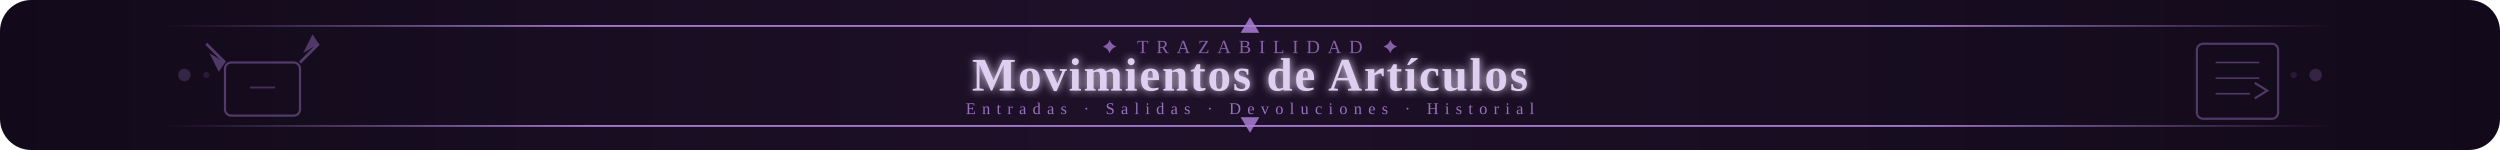
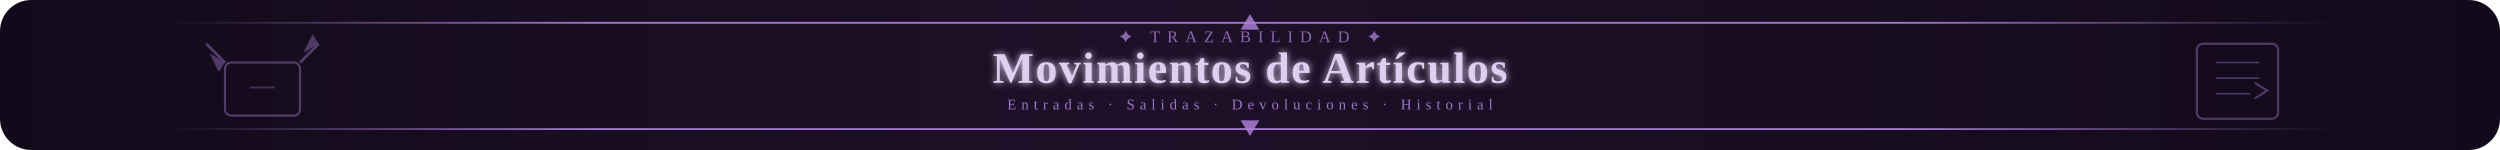
<svg xmlns="http://www.w3.org/2000/svg" width="100%" height="100%" viewBox="0 0 1600 96" preserveAspectRatio="xMidYMid slice">
  <defs>
    <linearGradient id="bg" x1="0%" y1="0%" x2="100%" y2="0%">
      <stop offset="0%" stop-color="#120a1a" />
      <stop offset="45%" stop-color="#1e1028" />
      <stop offset="100%" stop-color="#120a1a" />
    </linearGradient>
    <linearGradient id="line" x1="0%" y1="0%" x2="100%" y2="0%">
      <stop offset="0%" stop-color="#120a1a" />
      <stop offset="20%" stop-color="#a87ed4" />
      <stop offset="80%" stop-color="#a87ed4" />
      <stop offset="100%" stop-color="#120a1a" />
    </linearGradient>
    <filter id="softGlow" x="-20%" y="-20%" width="140%" height="140%">
-       <feGaussianBlur stdDeviation="2.8" result="blur" />
+       <feGaussianBlur stdDeviation="2.4" result="blur" />
      <feMerge>
        <feMergeNode in="blur" />
        <feMergeNode in="SourceGraphic" />
      </feMerge>
    </filter>
  </defs>
  <rect x="0" y="0" width="1600" height="96" rx="20" fill="url(#bg)" />
-   <rect x="92" y="16" width="1416" height="1.2" rx="1" fill="url(#line)" opacity="0.95" />
-   <rect x="92" y="80" width="1416" height="1.2" rx="1" fill="url(#line)" opacity="0.95" />
-   <polygon points="800,11 806,21 794,21" fill="#a87ed4" opacity="0.85" />
-   <polygon points="800,85 806,75 794,75" fill="#a87ed4" opacity="0.85" />
+   <rect x="92" y="14" width="1416" height="1.2" rx="1" fill="url(#line)" opacity="0.95" />
+   <rect x="92" y="82" width="1416" height="1.2" rx="1" fill="url(#line)" opacity="0.95" />
+   <polygon points="800,9 806,19 794,19" fill="#a87ed4" opacity="0.85" />
+   <polygon points="800,87 806,77 794,77" fill="#a87ed4" opacity="0.85" />
  <g opacity="0.42" transform="translate(168,30)">
    <rect x="-24" y="10" width="48" height="34" rx="4" fill="none" stroke="#a87ed4" stroke-width="1.4" />
    <line x1="-36" y1="-2" x2="-24" y2="10" stroke="#a87ed4" stroke-width="1.8" />
    <polygon points="-24,10 -34,4 -28,16" fill="#a87ed4" opacity="0.95" />
    <line x1="24" y1="10" x2="36" y2="-2" stroke="#a87ed4" stroke-width="1.8" />
    <polygon points="36,-2 26,4 32,-8" fill="#a87ed4" opacity="0.95" />
    <line x1="-8" y1="26" x2="8" y2="26" stroke="#a87ed4" stroke-width="1.2" opacity="0.75" />
  </g>
  <g opacity="0.40" transform="translate(1432,26)">
    <rect x="-26" y="2" width="52" height="48" rx="4" fill="none" stroke="#a87ed4" stroke-width="1.4" />
    <line x1="-14" y1="14" x2="14" y2="14" stroke="#a87ed4" stroke-width="1" />
    <line x1="-14" y1="24" x2="14" y2="24" stroke="#a87ed4" stroke-width="1" />
    <line x1="-14" y1="34" x2="8" y2="34" stroke="#a87ed4" stroke-width="1" />
    <polyline points="11,27 19,32 11,37" fill="none" stroke="#a87ed4" stroke-width="1.4" />
  </g>
-   <circle cx="118" cy="48" r="4" fill="#a87ed4" opacity="0.22" />
-   <circle cx="1482" cy="48" r="4" fill="#a87ed4" opacity="0.22" />
-   <circle cx="132" cy="48" r="2" fill="#a87ed4" opacity="0.14" />
-   <circle cx="1468" cy="48" r="2" fill="#a87ed4" opacity="0.14" />
-   <text x="800" y="34" text-anchor="middle" font-family="Georgia, 'Times New Roman', serif" font-size="12" font-weight="400" letter-spacing="5" fill="#a87ed4" opacity="0.74">✦ TRAZABILIDAD ✦</text>
-   <text x="800" y="58" text-anchor="middle" font-family="Georgia, 'Times New Roman', serif" font-size="30" font-weight="700" letter-spacing="1.2" fill="#deceef" filter="url(#softGlow)">Movimientos de Artículos</text>
-   <text x="800" y="73" text-anchor="middle" font-family="Georgia, 'Times New Roman', serif" font-size="10.5" font-weight="400" letter-spacing="4" fill="#a87ed4" opacity="0.88">Entradas · Salidas · Devoluciones · Historial</text>
+   <text x="800" y="27" text-anchor="middle" font-family="Georgia, 'Times New Roman', serif" font-size="10.5" letter-spacing="4.5" fill="#a87ed4" opacity="0.78">✦ TRAZABILIDAD ✦</text>
+   <text x="800" y="53" text-anchor="middle" font-family="Georgia, 'Times New Roman', serif" font-size="28" font-weight="700" letter-spacing="1" fill="#deceef" filter="url(#softGlow)">Movimientos de Artículos</text>
+   <text x="800" y="70" text-anchor="middle" font-family="Georgia, 'Times New Roman', serif" font-size="9.5" letter-spacing="3.2" fill="#a87ed4" opacity="0.92">Entradas · Salidas · Devoluciones · Historial</text>
</svg>
